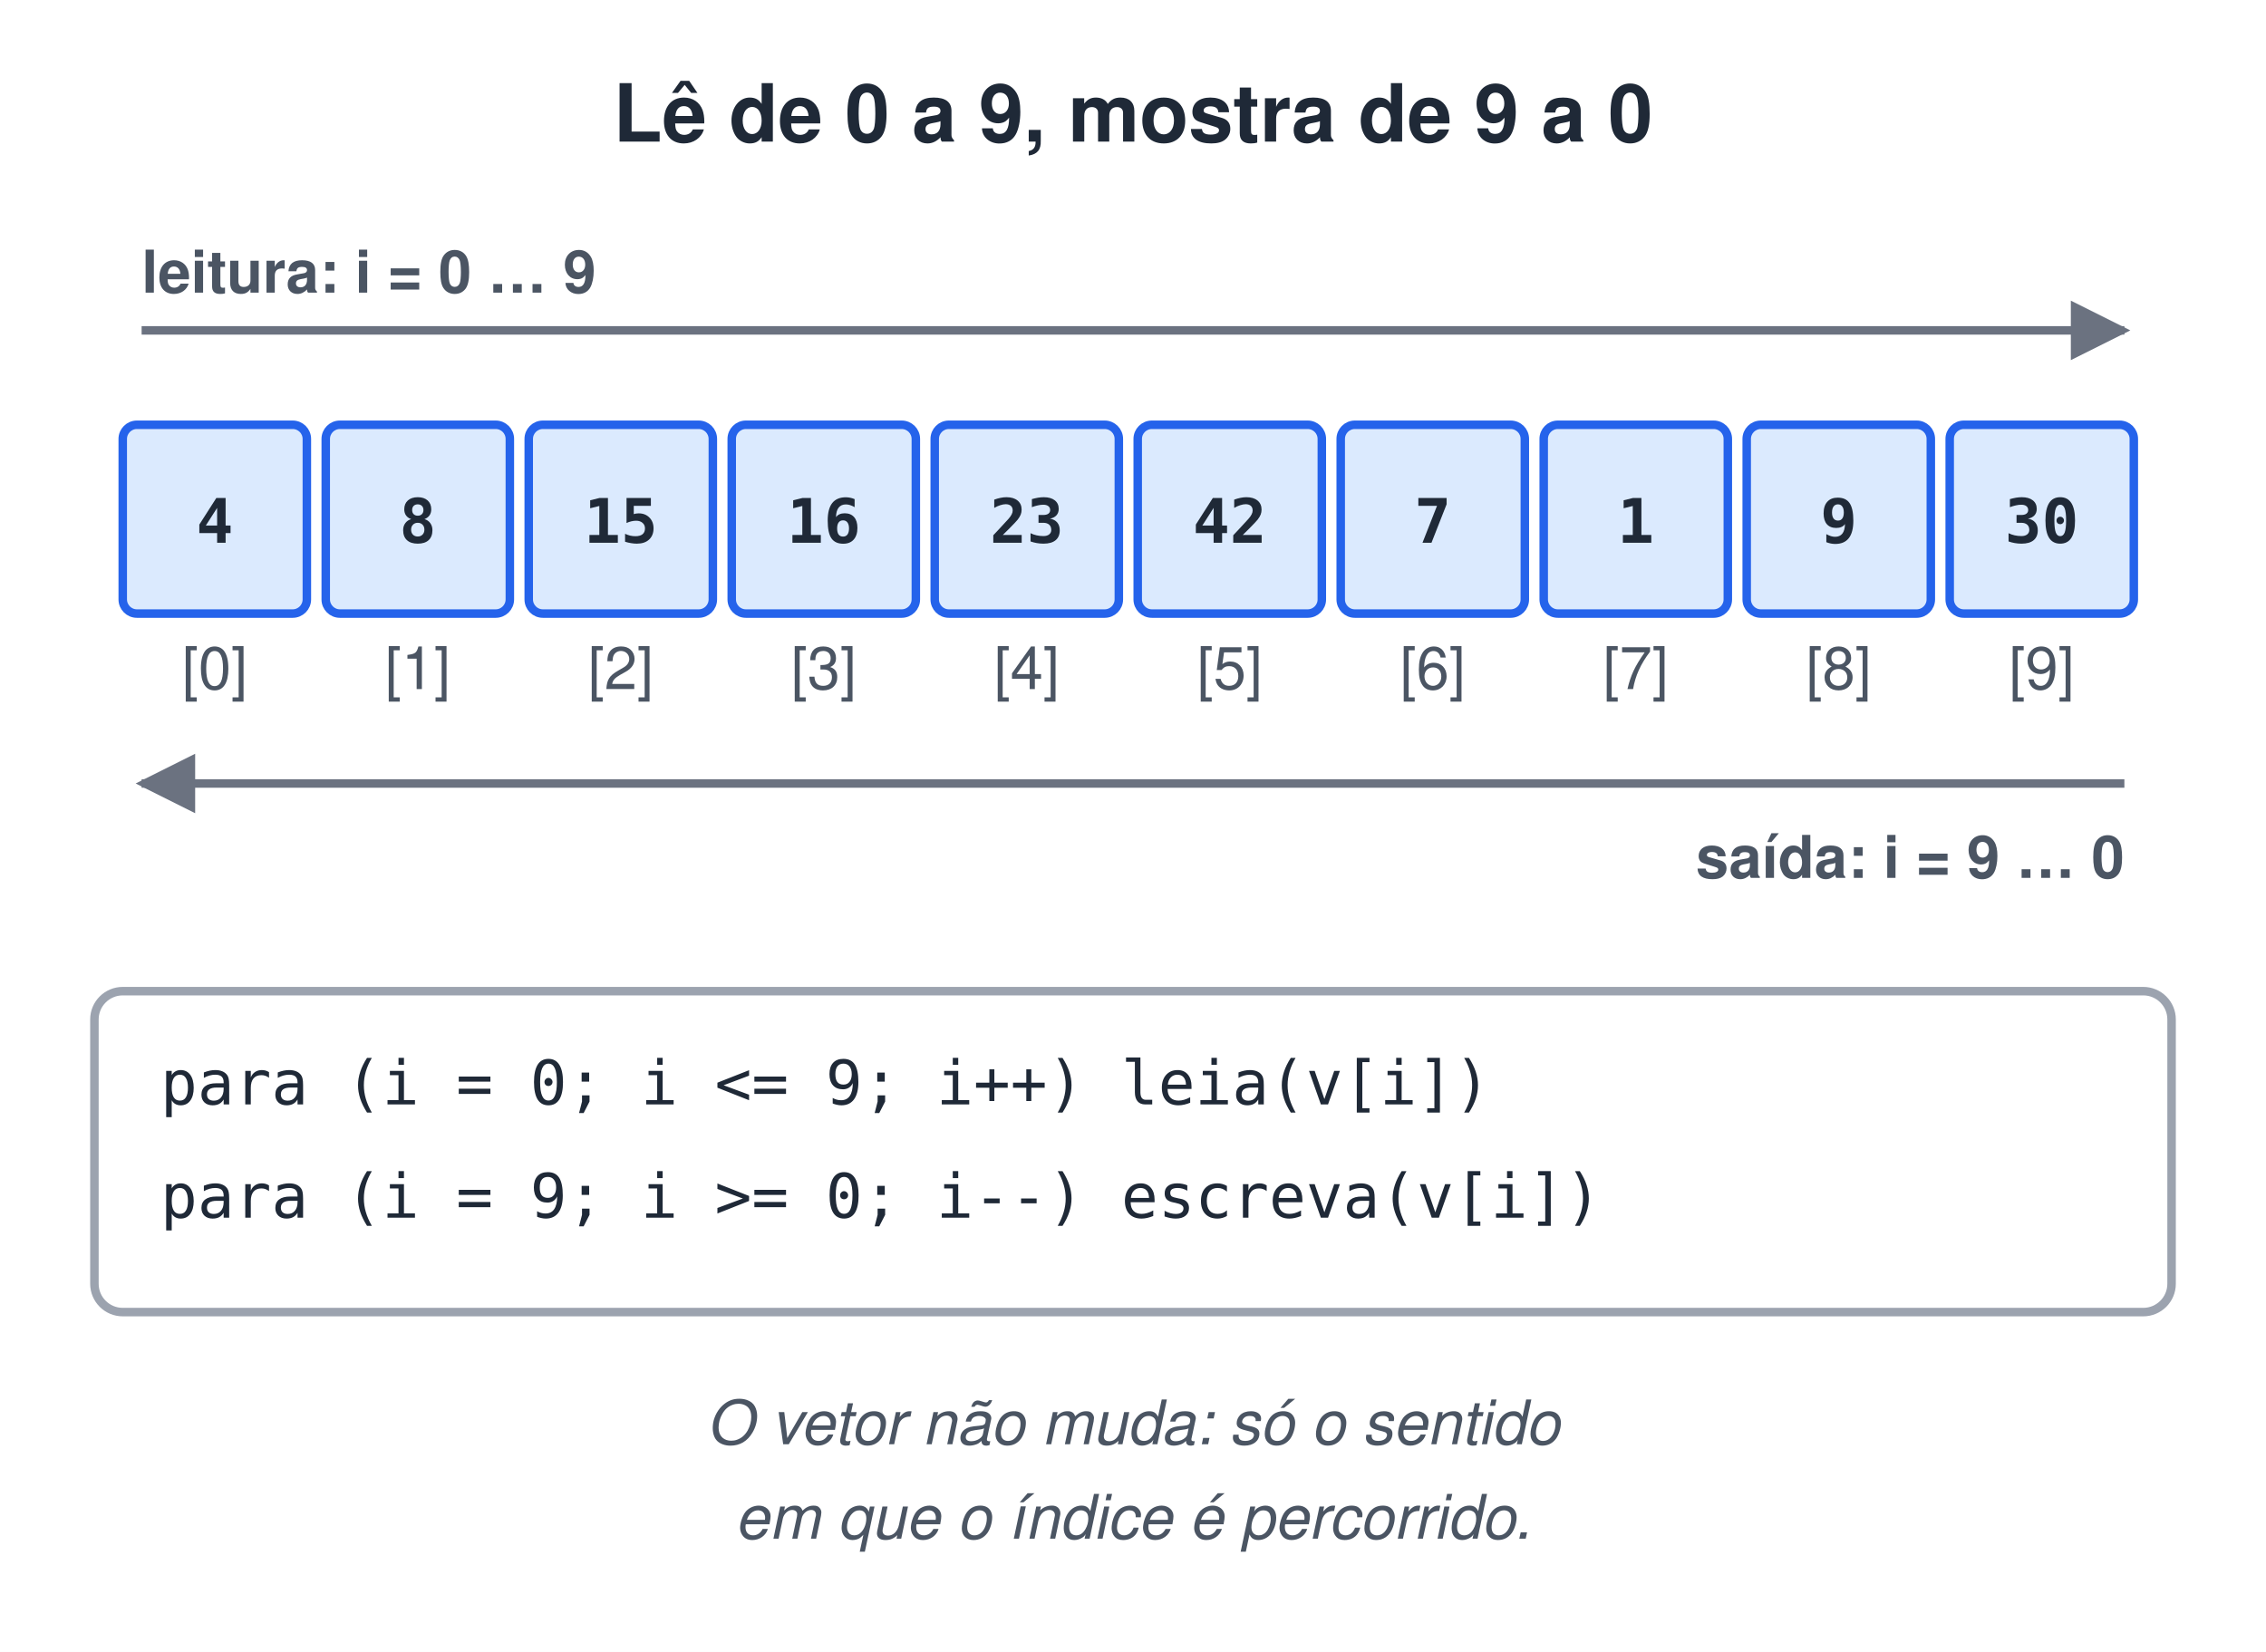
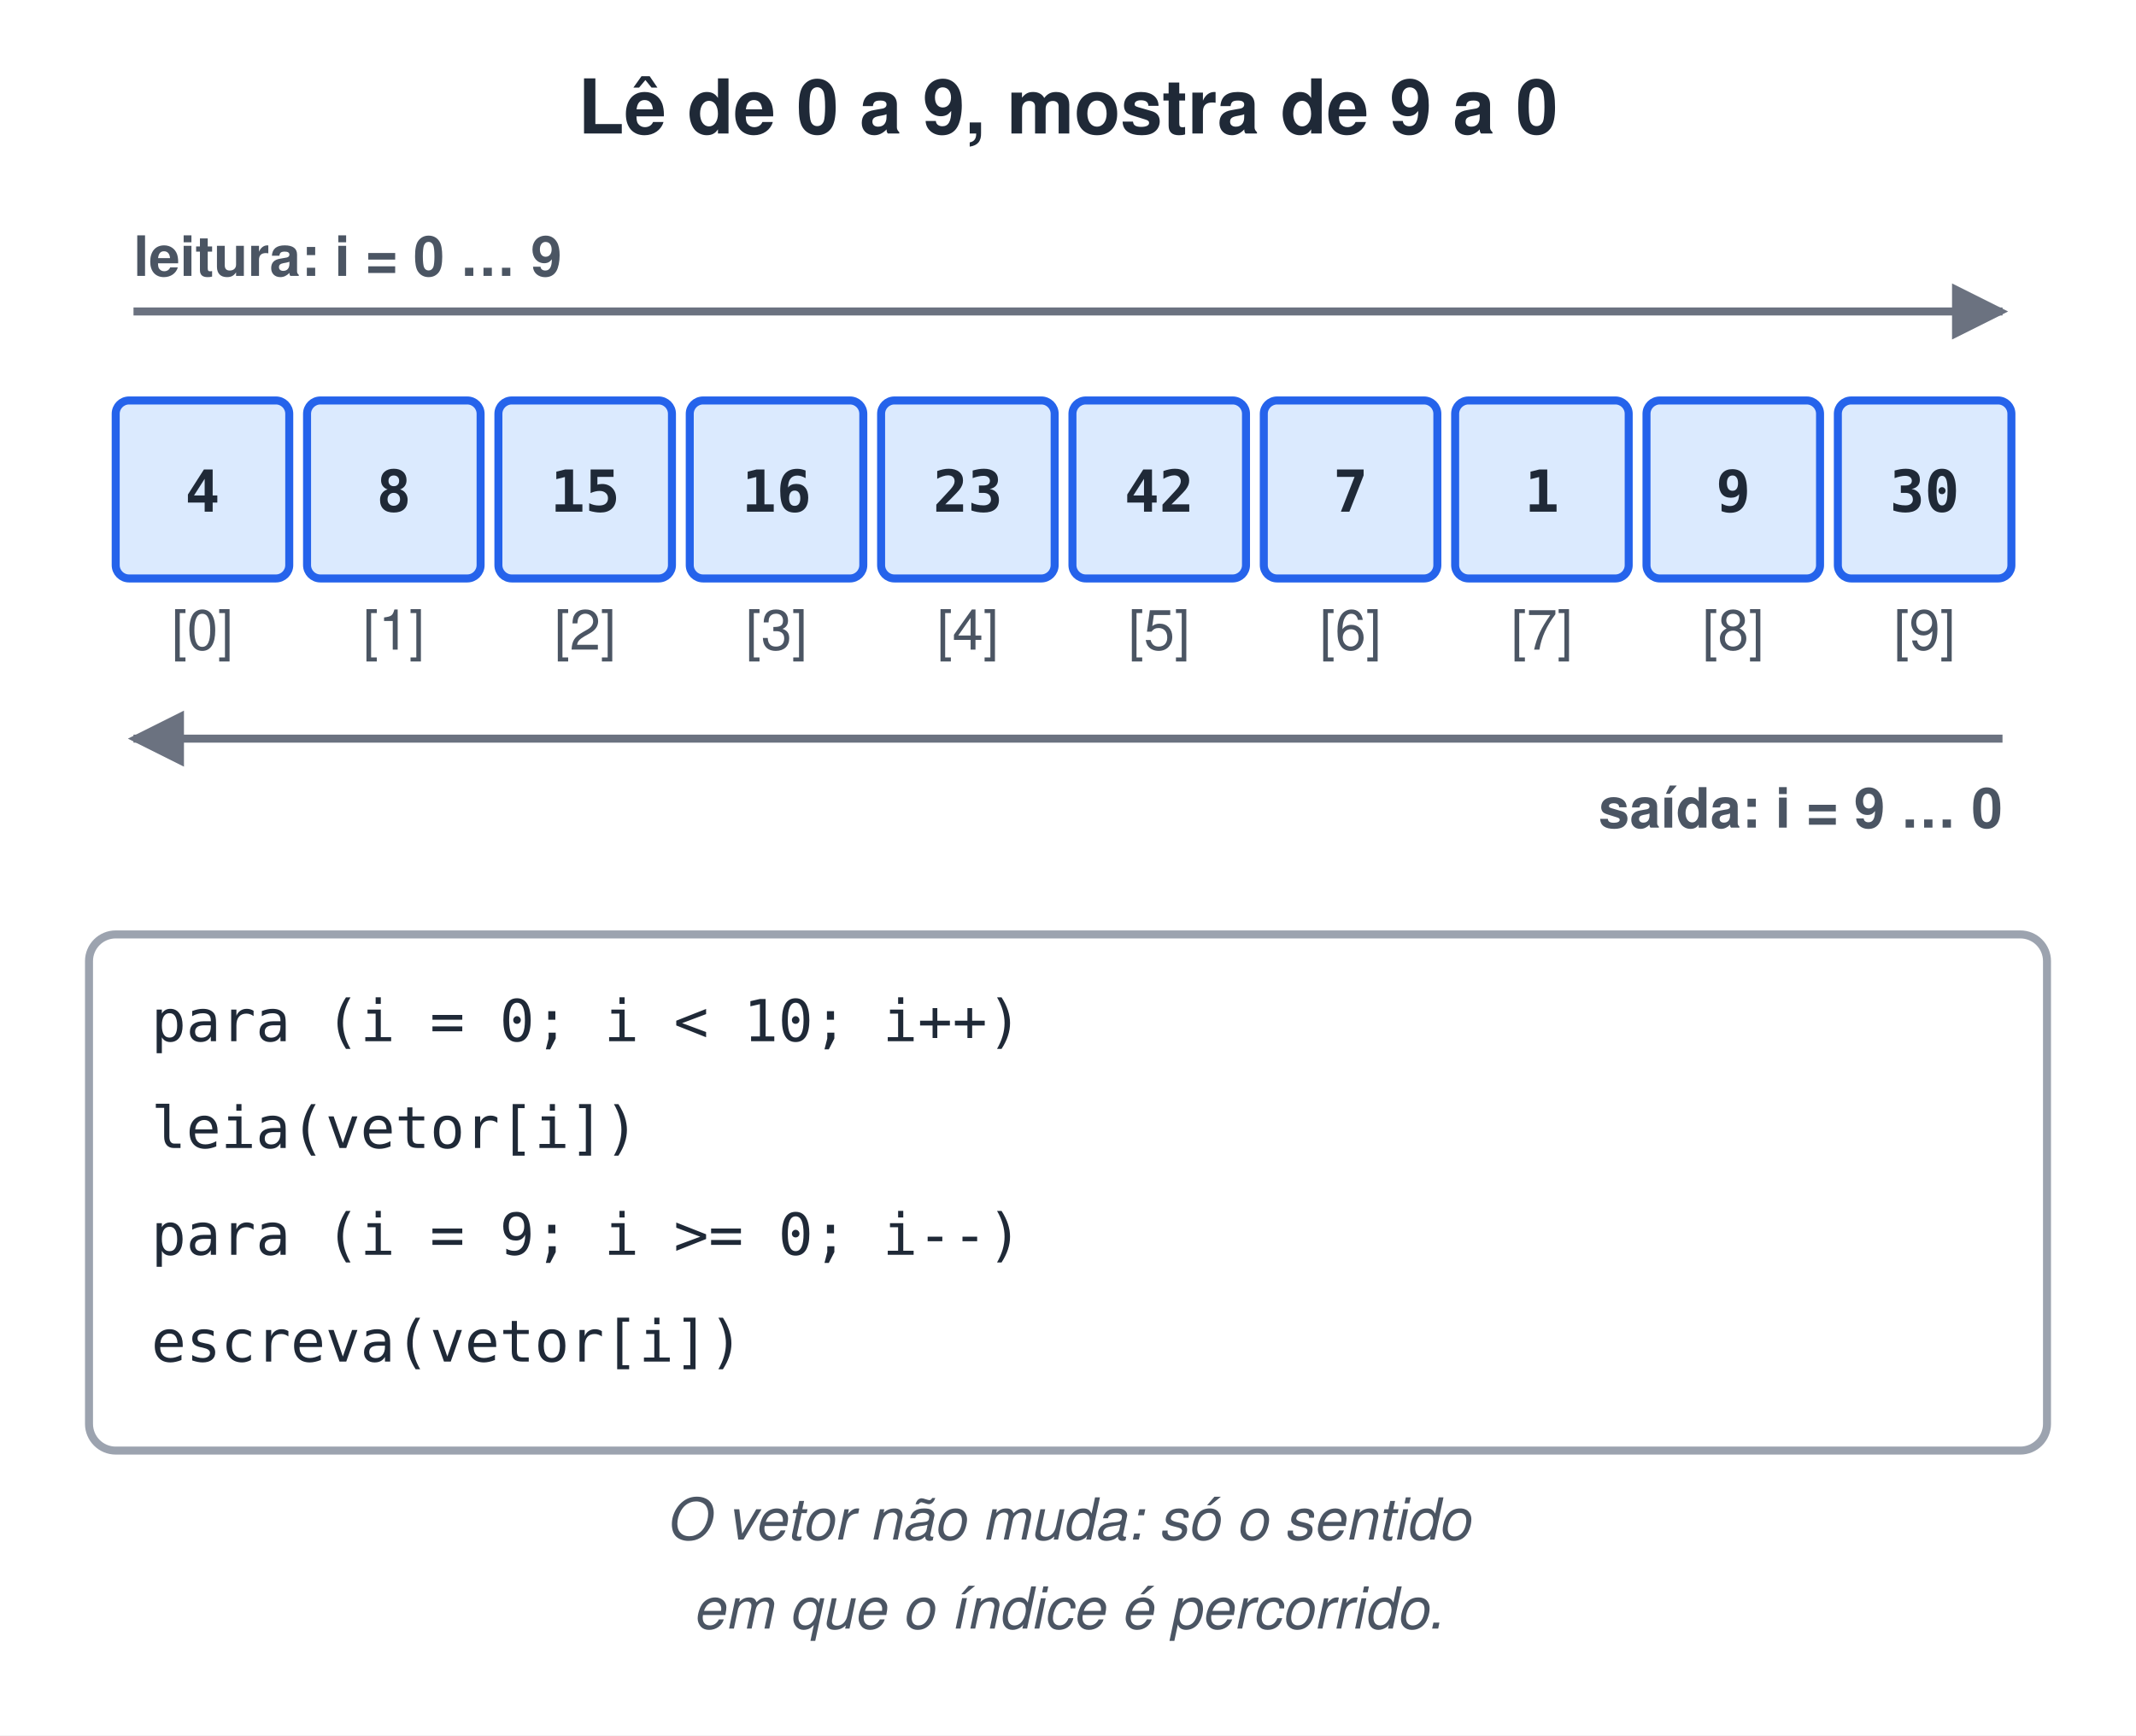
- <svg xmlns="http://www.w3.org/2000/svg" width="480" height="350" viewBox="0 0 480 350">
+ <svg xmlns="http://www.w3.org/2000/svg" width="480" height="390" viewBox="0 0 480 390">
  <style>text{white-space:pre;font-family:Helvetica,Arial,sans-serif;font-size:14px;fill:#1F2937}.t{font-size:17px;font-weight:bold}.b{font-weight:bold}.m{font-family:Menlo,Consolas,monospace;font-size:13px}.s{font-size:12.5px;fill:#4B5563}.n{font-size:13px;font-style:italic;fill:#4B5563}.c{text-anchor:middle}.r{text-anchor:end}.xB{fill:#DBEAFE;stroke:#2563EB}.xG{fill:#DCFCE7;stroke:#16A34A}.xO{fill:#FEF3C7;stroke:#D97706}.xP{fill:#EDE9FE;stroke:#7C3AED}.xR{fill:#FEE2E2;stroke:#DC2626}.xY{fill:#F3F4F6;stroke:#9CA3AF}.xW{fill:#fff;stroke:#9CA3AF}.xT{fill:#CCFBF1;stroke:#0D9488}.xK{fill:#FCE7F3;stroke:#DB2777}rect,ellipse,polygon{stroke-width:1.8}.l{stroke:#6B7280;stroke-width:1.8;fill:none}.d{stroke-dasharray:5 4}</style>
  <defs>
    <marker id="a" viewBox="0 0 10 10" refX="9" refY="5" markerWidth="7" markerHeight="7" orient="auto-start-reverse">
      <path d="M0,0L10,5L0,10z" fill="#6B7280" />
    </marker>
  </defs>
  <rect width="100%" height="100%" fill="#fff" />
  <text x="240.0" y="30" class="t c">Lê de 0 a 9, mostra de 9 a 0</text>
  <rect x="26" y="90" width="39" height="40" rx="3" class="xB" />
  <text x="45.5" y="115.0" class="m b c">4</text>
  <text x="45.5" y="146" class="s c">[0]</text>
  <rect x="69" y="90" width="39" height="40" rx="3" class="xB" />
  <text x="88.5" y="115.0" class="m b c">8</text>
  <text x="88.5" y="146" class="s c">[1]</text>
  <rect x="112" y="90" width="39" height="40" rx="3" class="xB" />
  <text x="131.5" y="115.0" class="m b c">15</text>
  <text x="131.5" y="146" class="s c">[2]</text>
  <rect x="155" y="90" width="39" height="40" rx="3" class="xB" />
  <text x="174.5" y="115.0" class="m b c">16</text>
  <text x="174.5" y="146" class="s c">[3]</text>
  <rect x="198" y="90" width="39" height="40" rx="3" class="xB" />
  <text x="217.5" y="115.0" class="m b c">23</text>
  <text x="217.5" y="146" class="s c">[4]</text>
  <rect x="241" y="90" width="39" height="40" rx="3" class="xB" />
  <text x="260.5" y="115.0" class="m b c">42</text>
  <text x="260.5" y="146" class="s c">[5]</text>
  <rect x="284" y="90" width="39" height="40" rx="3" class="xB" />
  <text x="303.5" y="115.0" class="m b c">7</text>
  <text x="303.5" y="146" class="s c">[6]</text>
  <rect x="327" y="90" width="39" height="40" rx="3" class="xB" />
  <text x="346.5" y="115.0" class="m b c">1</text>
  <text x="346.5" y="146" class="s c">[7]</text>
  <rect x="370" y="90" width="39" height="40" rx="3" class="xB" />
  <text x="389.5" y="115.0" class="m b c">9</text>
  <text x="389.5" y="146" class="s c">[8]</text>
  <rect x="413" y="90" width="39" height="40" rx="3" class="xB" />
  <text x="432.5" y="115.0" class="m b c">30</text>
  <text x="432.5" y="146" class="s c">[9]</text>
  <path d="M30,70 L450,70" class="l" marker-end="url(#a)" />
  <text x="30" y="62" class="s b">leitura: i = 0 … 9</text>
  <path d="M450,166 L30,166" class="l" marker-end="url(#a)" />
  <text x="450" y="186" class="s b r">saída: i = 9 … 0</text>
-   <rect x="20" y="210" width="440" height="68" rx="6" class="xW" />
-   <text x="34" y="234" class="m">para (i = 0; i &lt;= 9; i++)  leia(v[i])</text>
-   <text x="34" y="258" class="m">para (i = 9; i &gt;= 0; i--)  escreva(v[i])</text>
-   <text x="240.0" y="306" class="n c">O vetor não muda: só o sentido</text>
-   <text x="240.0" y="326" class="n c">em que o índice é percorrido.</text>
+   <rect x="20" y="210" width="440" height="116" rx="6" class="xW" />
+   <text x="34" y="234" class="m">para (i = 0; i &lt; 10; i++)</text>
+   <text x="34" y="258" class="m">  leia(vetor[i])</text>
+   <text x="34" y="282" class="m">para (i = 9; i &gt;= 0; i--)</text>
+   <text x="34" y="306" class="m">  escreva(vetor[i])</text>
+   <text x="240.0" y="346" class="n c">O vetor não muda: só o sentido</text>
+   <text x="240.0" y="366" class="n c">em que o índice é percorrido.</text>
</svg>
